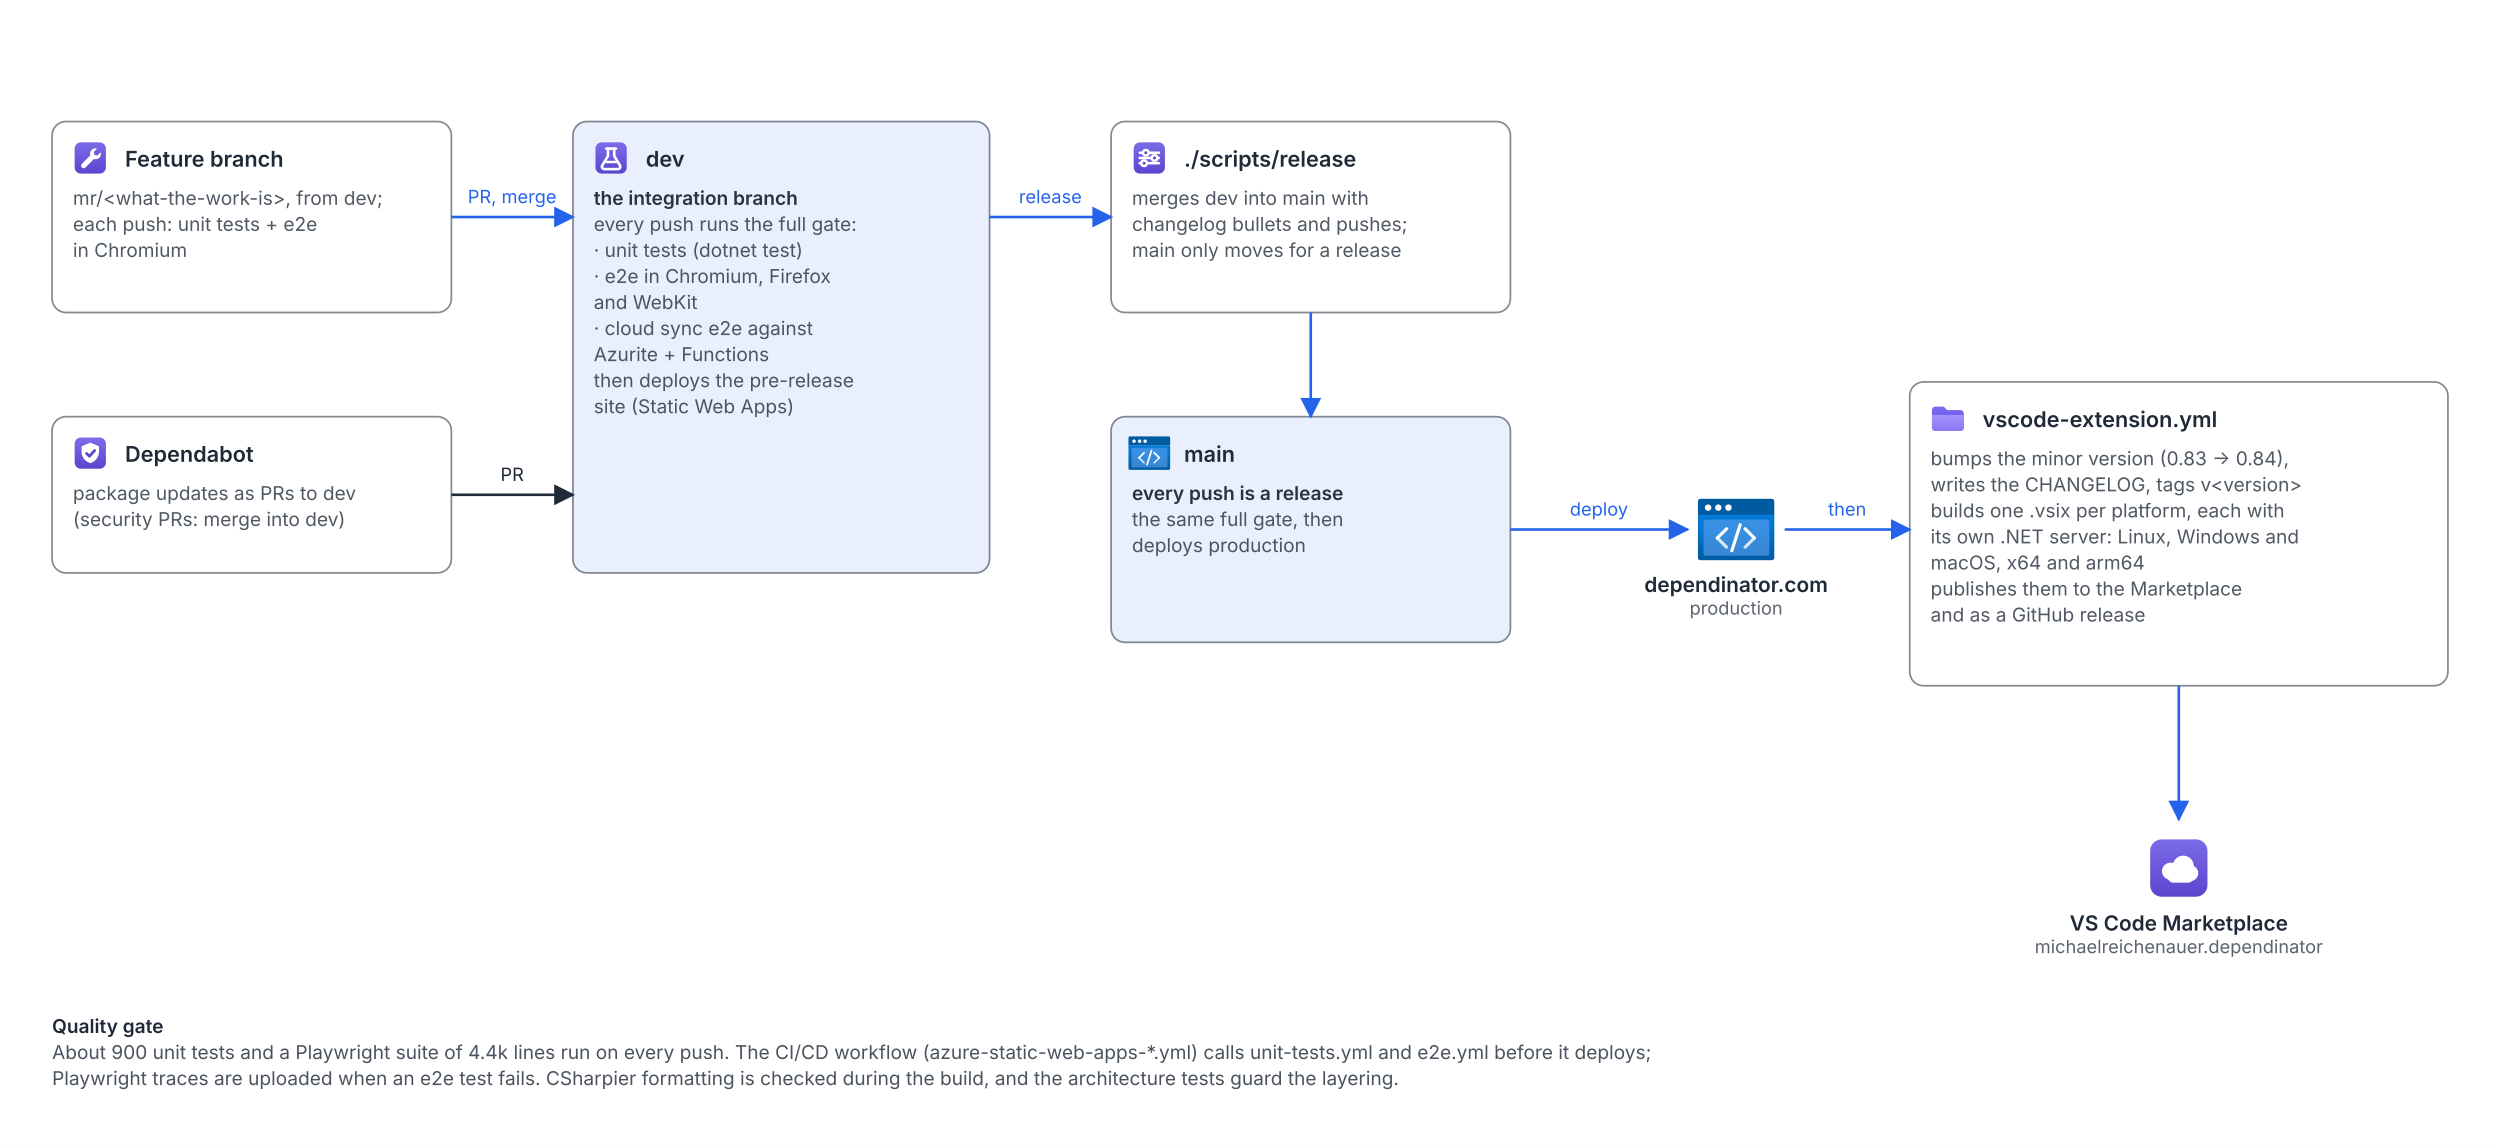
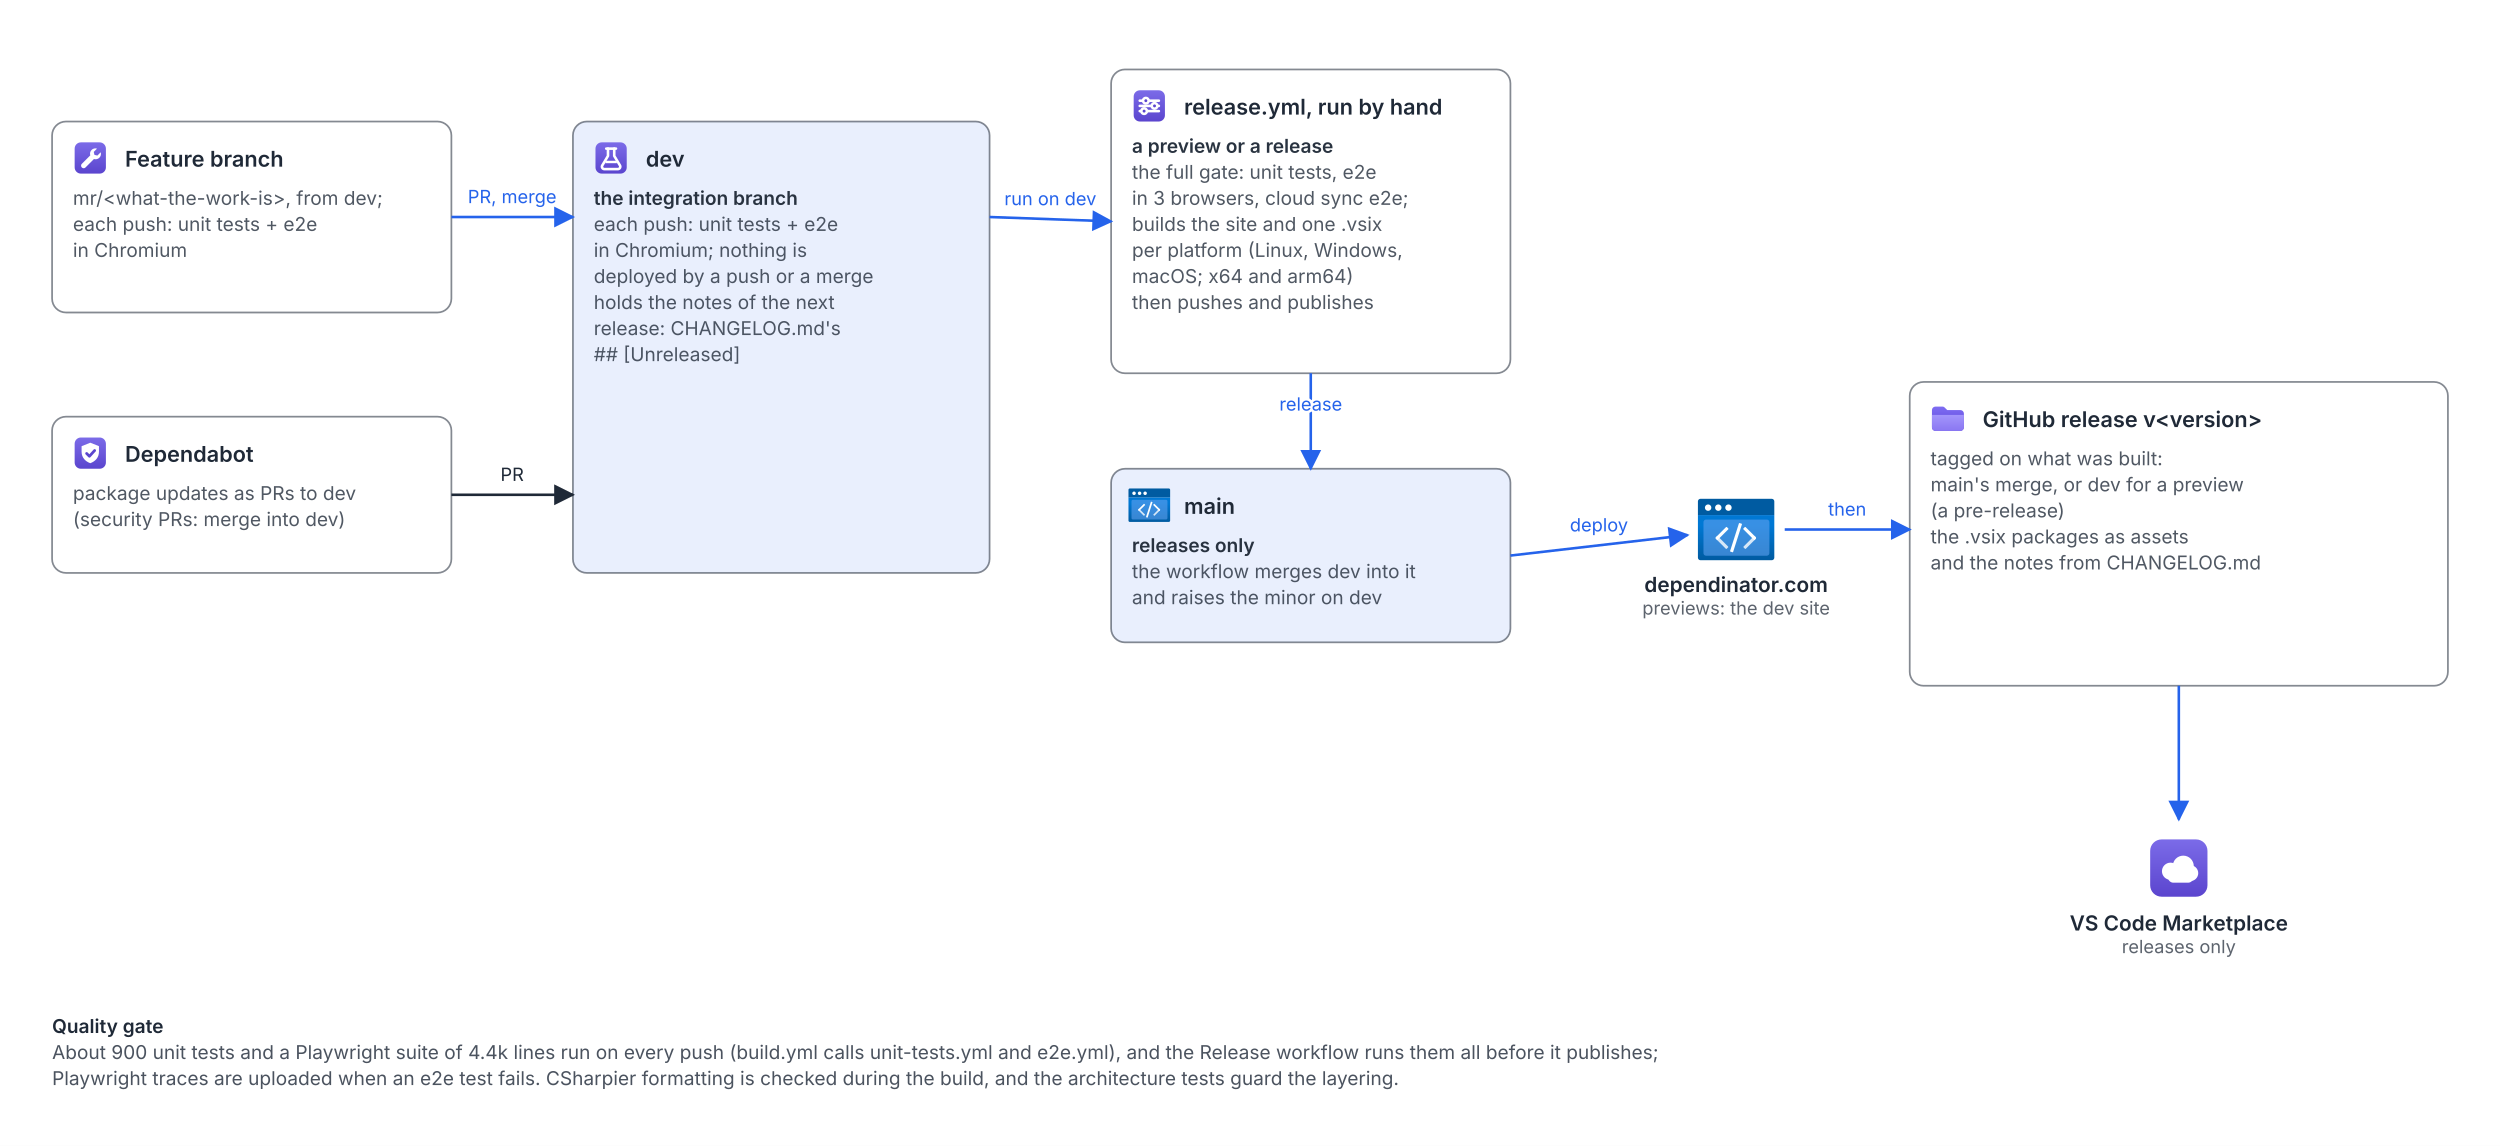
- <svg xmlns="http://www.w3.org/2000/svg" viewBox="0 0 1440 660" role="img" aria-label="Delivery view of Dependinator: feature branches and Dependabot PRs merge into dev, whose pushes run unit tests and e2e in three browsers plus cloud sync tests and deploy a pre-release site; ./scripts/release merges dev into main, whose pushes deploy dependinator.com and then run vscode-extension.yml, which bumps the version, builds a .vsix per platform and publishes it to the VS Code Marketplace and a GitHub release." font-family="Segoe UI, Inter, system-ui, sans-serif" style="max-width:100%;height:auto;color:var(--fg,#1f2937)">
+ <svg xmlns="http://www.w3.org/2000/svg" viewBox="0 0 1440 660" role="img" aria-label="Delivery view of Dependinator: feature branches and Dependabot PRs merge into dev, whose pushes only run the tests; the Release workflow, run by hand on dev, runs the full gate and builds the site and a .vsix per platform, and then a preview deploys the pre-release site and a GitHub pre-release, while a release merges dev into main, deploys dependinator.com and publishes the VS Code Marketplace and a GitHub release." font-family="Segoe UI, Inter, system-ui, sans-serif" style="max-width:100%;height:auto;color:var(--fg,#1f2937)">
  <defs>
    <marker id="arrow" viewBox="0 0 10 10" refX="9" refY="5" markerWidth="8" markerHeight="8" orient="auto-start-reverse">
      <path d="M 0 0 L 10 5 L 0 10 z" fill="currentColor" />
    </marker>
    <marker id="arrow-accent" viewBox="0 0 10 10" refX="9" refY="5" markerWidth="8" markerHeight="8" orient="auto-start-reverse">
      <path d="M 0 0 L 10 5 L 0 10 z" fill="var(--accent, #2563eb)" />
    </marker>
    <marker id="arrow-async" viewBox="0 0 10 10" refX="9" refY="5" markerWidth="8" markerHeight="8" orient="auto-start-reverse">
      <path d="M 0 0 L 10 5 L 0 10 z" fill="var(--accent2, #b45309)" />
    </marker>
    <symbol id="ic-Cloud" viewBox="0 0 24 24">
      <defs>
        <linearGradient id="gradCloud" x1="0" y1="0" x2="0" y2="1">
          <stop offset="0" stop-color="#7B6BE8" />
          <stop offset="1" stop-color="#5B45CE" />
        </linearGradient>
      </defs>
      <rect x="3" y="3" width="18" height="18" rx="3.6" fill="url(#gradCloud)" />
      <g fill="#fff">
        <circle cx="9.4" cy="13" r="2.7" />
        <circle cx="13.4" cy="11.4" r="3.3" />
        <circle cx="15.6" cy="13.6" r="2.5" />
        <rect x="8.6" y="13.2" width="8" height="3.4" rx="1.7" />
      </g>
    </symbol>
    <symbol id="ic-Configuration" viewBox="0 0 24 24">
      <defs>
        <linearGradient id="gradConfiguration" x1="0" y1="0" x2="0" y2="1">
          <stop offset="0" stop-color="#7B6BE8" />
          <stop offset="1" stop-color="#5B45CE" />
        </linearGradient>
      </defs>
      <rect x="3" y="3" width="18" height="18" rx="3.6" fill="url(#gradConfiguration)" />
      <g stroke="#fff" stroke-width="1.5" stroke-linecap="round">
        <line x1="6.5" y1="9" x2="17.5" y2="9" />
        <line x1="6.5" y1="12" x2="17.5" y2="12" />
        <line x1="6.5" y1="15" x2="17.5" y2="15" />
      </g>
      <g fill="#5B45CE" stroke="#fff" stroke-width="1.5">
        <circle cx="10" cy="9" r="1.6" />
        <circle cx="15" cy="12" r="1.6" />
        <circle cx="9" cy="15" r="1.6" />
      </g>
    </symbol>
    <symbol id="ic-Files" viewBox="0 0 24 24">
      <defs>
        <linearGradient id="gradFilesBack" x1="0" y1="0" x2="0" y2="1">
          <stop offset="0" stop-color="#7E6CF2" />
          <stop offset="1" stop-color="#5E47D8" />
        </linearGradient>
        <linearGradient id="gradFilesFront" x1="0" y1="0" x2="0" y2="1">
          <stop offset="0" stop-color="#A395FB" />
          <stop offset="1" stop-color="#8A77F2" />
        </linearGradient>
      </defs>
      <path d="M2.8,7.2 a2,2 0 0 1 2,-2 H9 a1.5,1.5 0 0 1 1.1,0.5 L11.6,7.2 H19.2 a2,2 0 0 1 2,2 V17.2 a2,2 0 0 1 -2,2 H4.8 a2,2 0 0 1 -2,-2 Z" fill="url(#gradFilesBack)" />
      <path d="M2.8,10 H21.2 V17.2 a2,2 0 0 1 -2,2 H4.8 a2,2 0 0 1 -2,-2 Z" fill="url(#gradFilesFront)" />
    </symbol>
    <symbol id="ic-Security" viewBox="0 0 24 24">
      <defs>
        <linearGradient id="gradSecurity" x1="0" y1="0" x2="0" y2="1">
          <stop offset="0" stop-color="#7B6BE8" />
          <stop offset="1" stop-color="#5B45CE" />
        </linearGradient>
      </defs>
      <rect x="3" y="3" width="18" height="18" rx="3.6" fill="url(#gradSecurity)" />
      <path d="M12,6 l5,2 v3.2 c0,3.4 -2.2,5.6 -5,6.6 c-2.8,-1 -5,-3.2 -5,-6.6 v-3.2 z" fill="#fff" />
      <path d="M9.9,12.2 l1.6,1.6 3,-3.3" fill="none" stroke="#5B45CE" stroke-width="1.6" stroke-linecap="round" stroke-linejoin="round" />
    </symbol>
    <symbol id="ic-Static-Web-Apps" viewBox="0 0 18 18">
      <defs>
        <linearGradient id="Static-Web-Apps-i1" x1="9" y1="16.236" x2="9" y2="5.599" gradientUnits="userSpaceOnUse">
          <stop offset="0" stop-color="#005ba1" />
          <stop offset="0.775" stop-color="#0078d4" />
        </linearGradient>
      </defs>
      <g>
        <path d="M0,5.6H18a0,0,0,0,1,0,0V15.635a.6.6,0,0,1-.6.6H.6a.6.6,0,0,1-.6-.6V5.6A0,0,0,0,1,0,5.6Z" fill="url(#Static-Web-Apps-i1)" />
        <rect x="1.309" y="6.657" width="15.527" height="8.514" rx="0.6" fill="#5ea0ef" opacity="0.6" />
        <path d="M.6,1.764H17.4a.6.6,0,0,1,.6.6V5.6a0,0,0,0,1,0,0H0a0,0,0,0,1,0,0V2.365A.6.6,0,0,1,.6,1.764Z" fill="#005ba1" />
        <path d="M7.109,13.217l-.321.32a.144.144,0,0,1-.205,0L4.258,11.205a.29.29,0,0,1,0-.41l.321-.32L7.11,13.012A.145.145,0,0,1,7.109,13.217Zm3.653,0,.321.32a.144.144,0,0,0,.205,0l2.325-2.332a.29.29,0,0,0,0-.41l-.322-.32-2.53,2.537A.145.145,0,0,0,10.762,13.217Z" fill="#fff" opacity="0.8" />
        <path d="M6.831,8.433l.32.321a.144.144,0,0,1,0,.205L4.576,11.527l-.32-.322a.289.289,0,0,1,0-.41l2.37-2.363A.145.145,0,0,1,6.831,8.433Zm4.207,0-.32.321a.144.144,0,0,0,0,.205l2.575,2.568.32-.321a.292.292,0,0,0,0-.411l-2.37-2.362A.144.144,0,0,0,11.038,8.434Z" fill="#fff" />
        <path d="M8.159,14.363,7.646,14.2a.105.105,0,0,1-.067-.131L9.669,7.54a.1.1,0,0,1,.13-.067l.513.164a.1.1,0,0,1,.067.13L8.289,14.3A.1.1,0,0,1,8.159,14.363Z" fill="#fff" />
        <path d="M3.166,3.847a.76.76,0,1,1-.76-.76A.76.76,0,0,1,3.166,3.847ZM4.8,3.087a.76.76,0,1,0,.76.76A.76.76,0,0,0,4.8,3.087Zm2.393,0a.76.76,0,1,0,.76.76A.76.76,0,0,0,7.191,3.087Z" fill="#fff" />
      </g>
    </symbol>
    <symbol id="ic-Testing" viewBox="0 0 24 24">
      <defs>
        <linearGradient id="gradTesting" x1="0" y1="0" x2="0" y2="1">
          <stop offset="0" stop-color="#7B6BE8" />
          <stop offset="1" stop-color="#5B45CE" />
        </linearGradient>
      </defs>
      <rect x="3" y="3" width="18" height="18" rx="3.6" fill="url(#gradTesting)" />
      <g fill="none" stroke="#fff" stroke-width="1.5" stroke-linecap="round" stroke-linejoin="round">
        <path d="M10.2,6.6 v4.2 l-3.3,5.5 a1.4,1.4 0 0 0 1.2,2.1 h7.8 a1.4,1.4 0 0 0 1.2,-2.1 l-3.3,-5.5 v-4.2" />
        <line x1="9.2" y1="6.6" x2="14.8" y2="6.6" />
      </g>
      <path d="M8.7,14.3 h6.6" fill="none" stroke="#fff" stroke-width="1.4" />
    </symbol>
    <symbol id="ic-Utility" viewBox="0 0 24 24">
      <defs>
        <linearGradient id="gradUtility" x1="0" y1="0" x2="0" y2="1">
          <stop offset="0" stop-color="#7B6BE8" />
          <stop offset="1" stop-color="#5B45CE" />
        </linearGradient>
      </defs>
      <rect x="3" y="3" width="18" height="18" rx="3.6" fill="url(#gradUtility)" />
      <path d="M15.9,6.6 a3.1,3.1 0 0 0 -3.9,3.9 l-4.7,4.7 a1.5,1.5 0 1 0 2.1,2.1 l4.7,-4.7 a3.1,3.1 0 0 0 3.9,-3.9 l-1.9,1.9 -1.7,-0.4 -0.4,-1.7 z" fill="#fff" />
    </symbol>
  </defs>
  <rect width="1440" height="660" fill="var(--bg, #ffffff)" />
  <rect x="30" y="70" width="230" height="110" rx="8" fill="var(--bg, #ffffff)" stroke="currentColor" stroke-opacity="0.55" />
  <use href="#ic-Utility" x="40" y="79" width="24" height="24" />
  <text x="72" y="96" font-size="12.5" font-weight="600" fill="currentColor">Feature branch</text>
  <text x="42" y="118" font-size="11" fill="currentColor" fill-opacity="0.78">mr/&lt;what-the-work-is&gt;, from dev;</text>
  <text x="42" y="133" font-size="11" fill="currentColor" fill-opacity="0.78">each push: unit tests + e2e</text>
  <text x="42" y="148" font-size="11" fill="currentColor" fill-opacity="0.78">in Chromium</text>
  <rect x="30" y="240" width="230" height="90" rx="8" fill="var(--bg, #ffffff)" stroke="currentColor" stroke-opacity="0.55" />
  <use href="#ic-Security" x="40" y="249" width="24" height="24" />
  <text x="72" y="266" font-size="12.5" font-weight="600" fill="currentColor">Dependabot</text>
  <text x="42" y="288" font-size="11" fill="currentColor" fill-opacity="0.78">package updates as PRs to dev</text>
  <text x="42" y="303" font-size="11" fill="currentColor" fill-opacity="0.78">(security PRs: merge into dev)</text>
  <rect x="330" y="70" width="240" height="260" rx="8" fill="var(--accent, #2563eb)" fill-opacity="0.10" stroke="currentColor" stroke-opacity="0.55" />
  <use href="#ic-Testing" x="340" y="79" width="24" height="24" />
  <text x="372" y="96" font-size="12.5" font-weight="600" fill="currentColor">dev</text>
  <text x="342" y="118" font-size="11" font-weight="600" fill="currentColor" fill-opacity="0.95">the integration branch</text>
-   <text x="342" y="133" font-size="11" fill="currentColor" fill-opacity="0.78">every push runs the full gate:</text>
-   <text x="342" y="148" font-size="11" fill="currentColor" fill-opacity="0.78">· unit tests (dotnet test)</text>
-   <text x="342" y="163" font-size="11" fill="currentColor" fill-opacity="0.78">· e2e in Chromium, Firefox</text>
-   <text x="342" y="178" font-size="11" fill="currentColor" fill-opacity="0.78">  and WebKit</text>
-   <text x="342" y="193" font-size="11" fill="currentColor" fill-opacity="0.78">· cloud sync e2e against</text>
-   <text x="342" y="208" font-size="11" fill="currentColor" fill-opacity="0.78">  Azurite + Functions</text>
-   <text x="342" y="223" font-size="11" fill="currentColor" fill-opacity="0.78">then deploys the pre-release</text>
-   <text x="342" y="238" font-size="11" fill="currentColor" fill-opacity="0.78">site (Static Web Apps)</text>
-   <rect x="640" y="70" width="230" height="110" rx="8" fill="var(--bg, #ffffff)" stroke="currentColor" stroke-opacity="0.55" />
-   <use href="#ic-Configuration" x="650" y="79" width="24" height="24" />
-   <text x="682" y="96" font-size="12.5" font-weight="600" fill="currentColor">./scripts/release</text>
-   <text x="652" y="118" font-size="11" fill="currentColor" fill-opacity="0.78">merges dev into main with</text>
-   <text x="652" y="133" font-size="11" fill="currentColor" fill-opacity="0.78">changelog bullets and pushes;</text>
-   <text x="652" y="148" font-size="11" fill="currentColor" fill-opacity="0.78">main only moves for a release</text>
-   <rect x="640" y="240" width="230" height="130" rx="8" fill="var(--accent, #2563eb)" fill-opacity="0.10" stroke="currentColor" stroke-opacity="0.55" />
-   <use href="#ic-Static-Web-Apps" x="650" y="249" width="24" height="24" />
-   <text x="682" y="266" font-size="12.5" font-weight="600" fill="currentColor">main</text>
-   <text x="652" y="288" font-size="11" font-weight="600" fill="currentColor" fill-opacity="0.95">every push is a release</text>
-   <text x="652" y="303" font-size="11" fill="currentColor" fill-opacity="0.78">the same full gate, then</text>
-   <text x="652" y="318" font-size="11" fill="currentColor" fill-opacity="0.78">deploys production</text>
+   <text x="342" y="133" font-size="11" fill="currentColor" fill-opacity="0.78">each push: unit tests + e2e</text>
+   <text x="342" y="148" font-size="11" fill="currentColor" fill-opacity="0.78">in Chromium; nothing is</text>
+   <text x="342" y="163" font-size="11" fill="currentColor" fill-opacity="0.78">deployed by a push or a merge</text>
+   <text x="342" y="178" font-size="11" fill="currentColor" fill-opacity="0.78">holds the notes of the next</text>
+   <text x="342" y="193" font-size="11" fill="currentColor" fill-opacity="0.78">release: CHANGELOG.md's</text>
+   <text x="342" y="208" font-size="11" fill="currentColor" fill-opacity="0.78">## [Unreleased]</text>
+   <rect x="640" y="40" width="230" height="175" rx="8" fill="var(--bg, #ffffff)" stroke="currentColor" stroke-opacity="0.55" />
+   <use href="#ic-Configuration" x="650" y="49" width="24" height="24" />
+   <text x="682" y="66" font-size="12.5" font-weight="600" fill="currentColor">release.yml, run by hand</text>
+   <text x="652" y="88" font-size="11" font-weight="600" fill="currentColor" fill-opacity="0.95">a preview or a release</text>
+   <text x="652" y="103" font-size="11" fill="currentColor" fill-opacity="0.78">the full gate: unit tests, e2e</text>
+   <text x="652" y="118" font-size="11" fill="currentColor" fill-opacity="0.78">in 3 browsers, cloud sync e2e;</text>
+   <text x="652" y="133" font-size="11" fill="currentColor" fill-opacity="0.78">builds the site and one .vsix</text>
+   <text x="652" y="148" font-size="11" fill="currentColor" fill-opacity="0.78">per platform (Linux, Windows,</text>
+   <text x="652" y="163" font-size="11" fill="currentColor" fill-opacity="0.78">macOS; x64 and arm64)</text>
+   <text x="652" y="178" font-size="11" fill="currentColor" fill-opacity="0.78">then pushes and publishes</text>
+   <rect x="640" y="270" width="230" height="100" rx="8" fill="var(--accent, #2563eb)" fill-opacity="0.10" stroke="currentColor" stroke-opacity="0.55" />
+   <use href="#ic-Static-Web-Apps" x="650" y="279" width="24" height="24" />
+   <text x="682" y="296" font-size="12.5" font-weight="600" fill="currentColor">main</text>
+   <text x="652" y="318" font-size="11" font-weight="600" fill="currentColor" fill-opacity="0.95">releases only</text>
+   <text x="652" y="333" font-size="11" fill="currentColor" fill-opacity="0.78">the workflow merges dev into it</text>
+   <text x="652" y="348" font-size="11" fill="currentColor" fill-opacity="0.78">and raises the minor on dev</text>
  <use href="#ic-Static-Web-Apps" x="978.0" y="283.0" width="44" height="44" />
  <text x="1000" y="341.0" font-size="12" font-weight="600" text-anchor="middle" fill="currentColor">dependinator.com</text>
-   <text x="1000" y="354.0" font-size="10.5" text-anchor="middle" fill="currentColor" fill-opacity="0.72">production</text>
+   <text x="1000" y="354.0" font-size="10.5" text-anchor="middle" fill="currentColor" fill-opacity="0.72">previews: the dev site</text>
  <rect x="1100" y="220" width="310" height="175" rx="8" fill="var(--bg, #ffffff)" stroke="currentColor" stroke-opacity="0.55" />
  <use href="#ic-Files" x="1110" y="229" width="24" height="24" />
-   <text x="1142" y="246" font-size="12.5" font-weight="600" fill="currentColor">vscode-extension.yml</text>
-   <text x="1112" y="268" font-size="11" fill="currentColor" fill-opacity="0.78">bumps the minor version (0.83 → 0.84),</text>
-   <text x="1112" y="283" font-size="11" fill="currentColor" fill-opacity="0.78">writes the CHANGELOG, tags v&lt;version&gt;</text>
-   <text x="1112" y="298" font-size="11" fill="currentColor" fill-opacity="0.78">builds one .vsix per platform, each with</text>
-   <text x="1112" y="313" font-size="11" fill="currentColor" fill-opacity="0.78">its own .NET server: Linux, Windows and</text>
-   <text x="1112" y="328" font-size="11" fill="currentColor" fill-opacity="0.78">macOS, x64 and arm64</text>
-   <text x="1112" y="343" font-size="11" fill="currentColor" fill-opacity="0.78">publishes them to the Marketplace</text>
-   <text x="1112" y="358" font-size="11" fill="currentColor" fill-opacity="0.78">and as a GitHub release</text>
+   <text x="1142" y="246" font-size="12.5" font-weight="600" fill="currentColor">GitHub release v&lt;version&gt;</text>
+   <text x="1112" y="268" font-size="11" fill="currentColor" fill-opacity="0.78">tagged on what was built:</text>
+   <text x="1112" y="283" font-size="11" fill="currentColor" fill-opacity="0.78">main's merge, or dev for a preview</text>
+   <text x="1112" y="298" font-size="11" fill="currentColor" fill-opacity="0.78">(a pre-release)</text>
+   <text x="1112" y="313" font-size="11" fill="currentColor" fill-opacity="0.78">the .vsix packages as assets</text>
+   <text x="1112" y="328" font-size="11" fill="currentColor" fill-opacity="0.78">and the notes from CHANGELOG.md</text>
  <use href="#ic-Cloud" x="1233.0" y="478.0" width="44" height="44" />
  <text x="1255" y="536.0" font-size="12" font-weight="600" text-anchor="middle" fill="currentColor">VS Code Marketplace</text>
-   <text x="1255" y="549.0" font-size="10.5" text-anchor="middle" fill="currentColor" fill-opacity="0.72">michaelreichenauer.dependinator</text>
+   <text x="1255" y="549.0" font-size="10.5" text-anchor="middle" fill="currentColor" fill-opacity="0.72">releases only</text>
  <path d="M 260.0 125.0 L 330.0 125.0" fill="none" stroke="var(--accent, #2563eb)" stroke-width="1.5" marker-end="url(#arrow-accent)" />
  <text x="295.0" y="117.0" font-size="10.5" text-anchor="middle" fill="var(--accent, #2563eb)" style="paint-order:stroke;stroke:var(--bg, #ffffff);stroke-width:3px;stroke-linejoin:round">PR, merge</text>
  <path d="M 260.0 285.0 L 330.0 285.0" fill="none" stroke="currentColor" stroke-width="1.5" marker-end="url(#arrow)" />
  <text x="295.0" y="277.0" font-size="10.5" text-anchor="middle" fill="currentColor" style="paint-order:stroke;stroke:var(--bg, #ffffff);stroke-width:3px;stroke-linejoin:round">PR</text>
-   <path d="M 570.0 125.0 L 640.0 125.0" fill="none" stroke="var(--accent, #2563eb)" stroke-width="1.5" marker-end="url(#arrow-accent)" />
-   <text x="605.0" y="117.0" font-size="10.5" text-anchor="middle" fill="var(--accent, #2563eb)" style="paint-order:stroke;stroke:var(--bg, #ffffff);stroke-width:3px;stroke-linejoin:round">release</text>
-   <path d="M 755.0 180.0 L 755.0 240.0" fill="none" stroke="var(--accent, #2563eb)" stroke-width="1.5" marker-end="url(#arrow-accent)" />
-   <path d="M 870.0 305.0 L 972.0 305.0" fill="none" stroke="var(--accent, #2563eb)" stroke-width="1.5" marker-end="url(#arrow-accent)" />
-   <text x="921.0" y="297.0" font-size="10.5" text-anchor="middle" fill="var(--accent, #2563eb)" style="paint-order:stroke;stroke:var(--bg, #ffffff);stroke-width:3px;stroke-linejoin:round">deploy</text>
+   <path d="M 570.0 125.0 L 640.0 127.5" fill="none" stroke="var(--accent, #2563eb)" stroke-width="1.5" marker-end="url(#arrow-accent)" />
+   <text x="605.0" y="118.2" font-size="10.5" text-anchor="middle" fill="var(--accent, #2563eb)" style="paint-order:stroke;stroke:var(--bg, #ffffff);stroke-width:3px;stroke-linejoin:round">run on dev</text>
+   <path d="M 755.0 215.0 L 755.0 270.0" fill="none" stroke="var(--accent, #2563eb)" stroke-width="1.5" marker-end="url(#arrow-accent)" />
+   <text x="755.0" y="236.5" font-size="10.5" text-anchor="middle" fill="var(--accent, #2563eb)" style="paint-order:stroke;stroke:var(--bg, #ffffff);stroke-width:3px;stroke-linejoin:round">release</text>
+   <path d="M 870.0 320.0 L 972.0 308.2" fill="none" stroke="var(--accent, #2563eb)" stroke-width="1.5" marker-end="url(#arrow-accent)" />
+   <text x="921.0" y="306.1" font-size="10.5" text-anchor="middle" fill="var(--accent, #2563eb)" style="paint-order:stroke;stroke:var(--bg, #ffffff);stroke-width:3px;stroke-linejoin:round">deploy</text>
  <path d="M 1028.0 305.0 L 1100.0 305.0" fill="none" stroke="var(--accent, #2563eb)" stroke-width="1.5" marker-end="url(#arrow-accent)" />
  <text x="1064.0" y="297.0" font-size="10.5" text-anchor="middle" fill="var(--accent, #2563eb)" style="paint-order:stroke;stroke:var(--bg, #ffffff);stroke-width:3px;stroke-linejoin:round">then</text>
  <path d="M 1255.0 395.0 L 1255.0 472.0" fill="none" stroke="var(--accent, #2563eb)" stroke-width="1.5" marker-end="url(#arrow-accent)" />
  <text x="30" y="595" font-size="11" font-weight="600" text-anchor="start" fill="currentColor" fill-opacity="1">Quality gate</text>
-   <text x="30" y="610" font-size="11" text-anchor="start" fill="currentColor" fill-opacity="0.8">About 900 unit tests and a Playwright suite of 4.4k lines run on every push. The CI/CD workflow (azure-static-web-apps-*.yml) calls unit-tests.yml and e2e.yml before it deploys;</text>
+   <text x="30" y="610" font-size="11" text-anchor="start" fill="currentColor" fill-opacity="0.8">About 900 unit tests and a Playwright suite of 4.4k lines run on every push (build.yml calls unit-tests.yml and e2e.yml), and the Release workflow runs them all before it publishes;</text>
  <text x="30" y="625" font-size="11" text-anchor="start" fill="currentColor" fill-opacity="0.8">Playwright traces are uploaded when an e2e test fails. CSharpier formatting is checked during the build, and the architecture tests guard the layering.</text>
</svg>
